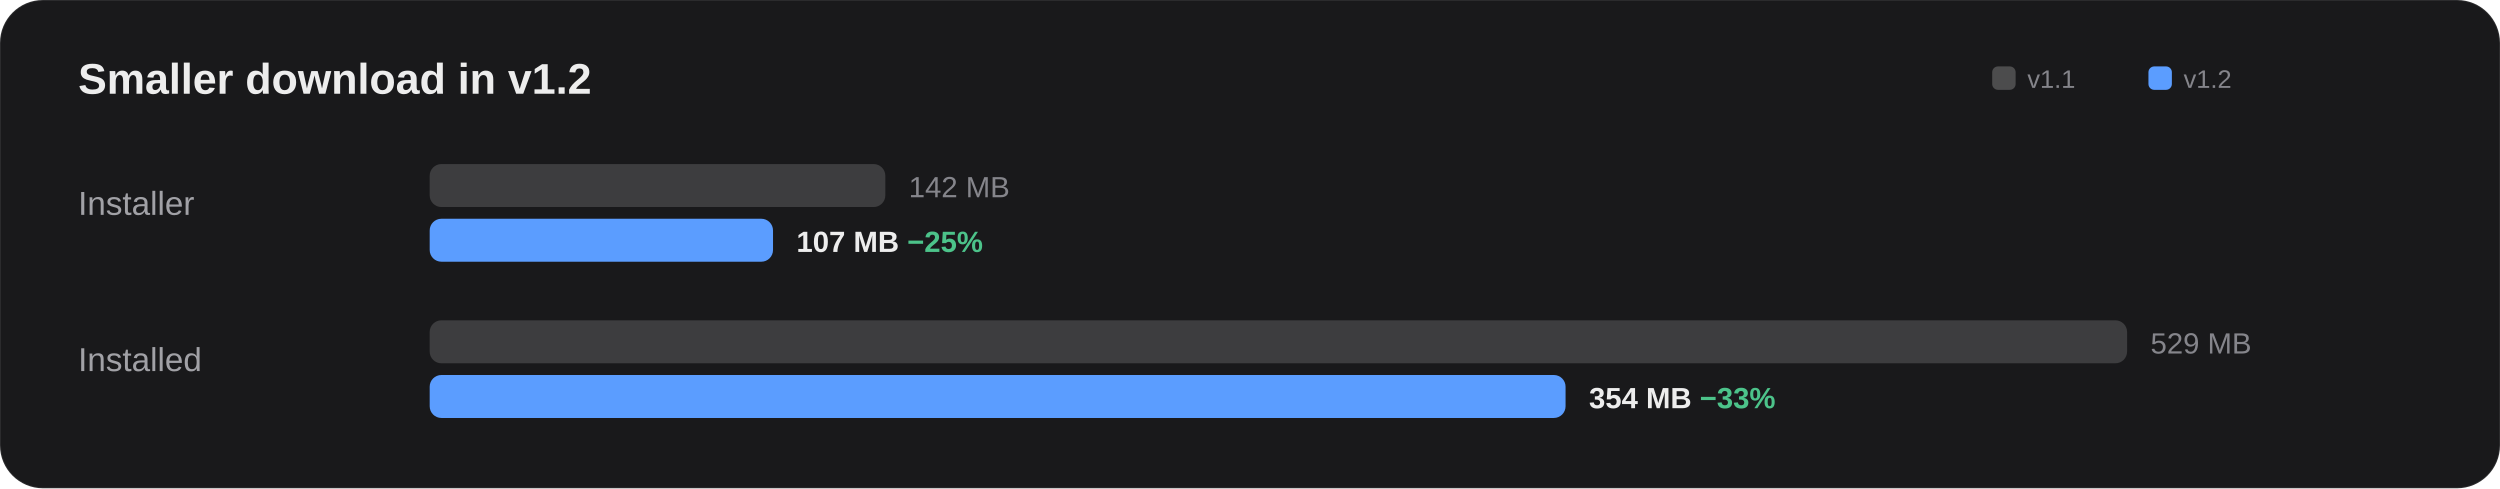
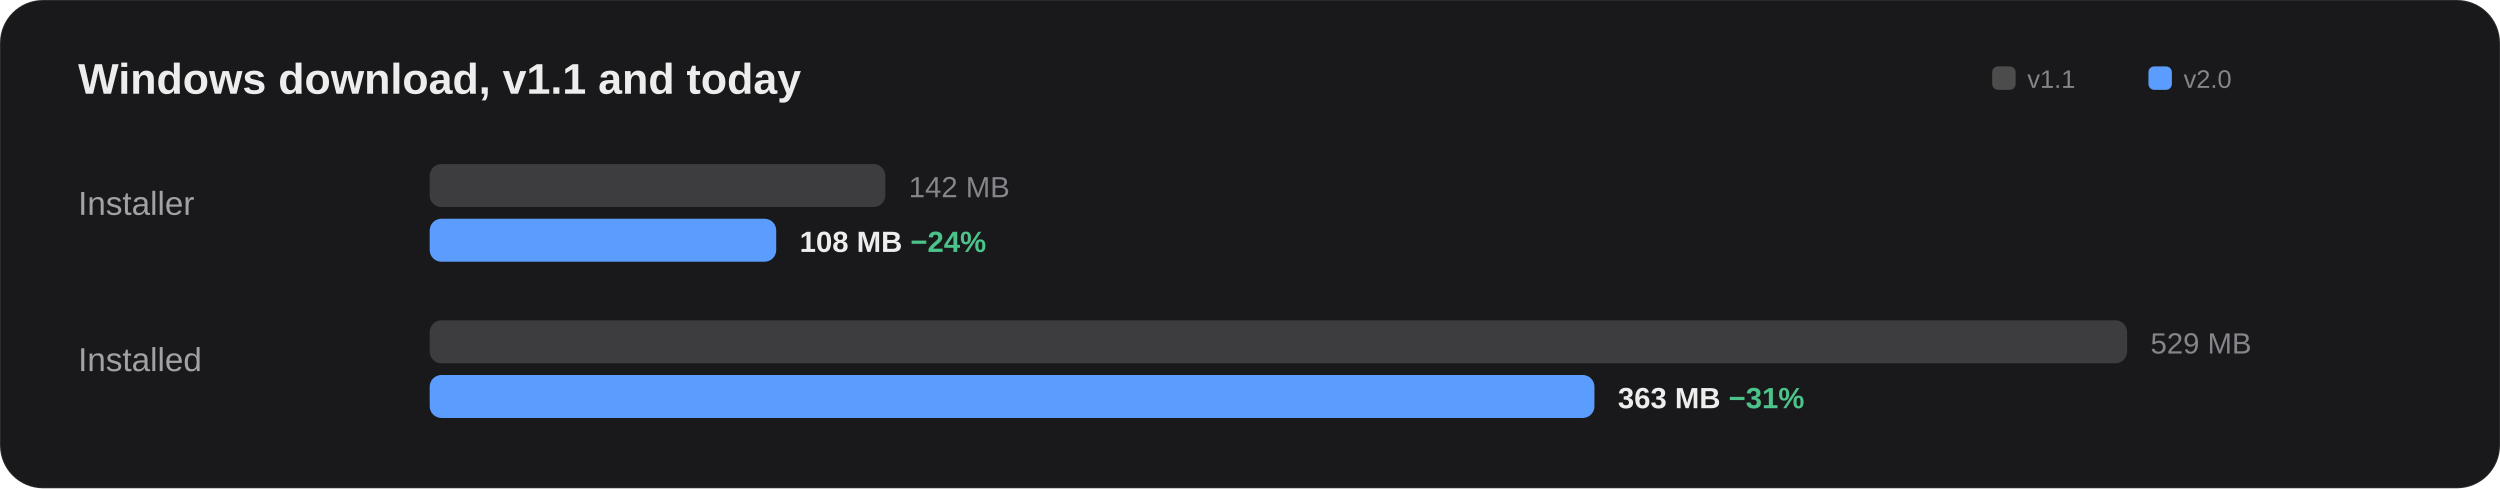
- <svg xmlns="http://www.w3.org/2000/svg" width="1280" height="250" viewBox="0 0 1280 250" role="img" aria-label="Smaller download in v1.2">
+ <svg xmlns="http://www.w3.org/2000/svg" width="1280" height="250" viewBox="0 0 1280 250" role="img" aria-label="Windows download, v1.1 and today">
  <style>
text{font-family:'Segoe UI Variable Display','Segoe UI',-apple-system,BlinkMacSystemFont,'Helvetica Neue',Arial,'Malgun Gothic','Apple SD Gothic Neo','Noto Sans CJK KR','Hiragino Sans','Microsoft YaHei',sans-serif}
.mono{font-family:'Cascadia Mono',Consolas,'SF Mono',Menlo,monospace}
*{transform-box:view-box}

.bar{transform-origin:220px 0;animation:grow 1.6s cubic-bezier(0.22,1,0.36,1) both}
.d1{animation-delay:0.25s}.d2{animation-delay:0.5s}.d3{animation-delay:0.75s}
@keyframes grow{from{transform:scaleX(0)}to{transform:scaleX(1)}}
.lab{animation:fade 0.8s ease both}
.l0{animation-delay:1.1s}.l1{animation-delay:1.35s}.l2{animation-delay:1.6s}.l3{animation-delay:1.85s}
@keyframes fade{from{opacity:0;transform:translateX(-6px)}to{opacity:1;transform:none}}
@media (prefers-reduced-motion: reduce){*{animation:none!important}}
</style>
  <rect width="1280" height="250" rx="22" fill="#19191b" stroke="rgba(255,255,255,0.08)" />
-   <text x="40" y="48" font-size="22" font-weight="700" fill="#ededed">Smaller download in v1.2</text>
+   <text x="40" y="48" font-size="22" font-weight="700" fill="#ededed">Windows download, v1.1 and today</text>
  <g font-size="13" fill="#85858b">
    <rect x="1020" y="34" width="12" height="12" rx="3" fill="rgba(255,255,255,0.22)" />
    <text x="1038" y="45">v1.1</text>
    <rect x="1100" y="34" width="12" height="12" rx="3" fill="#5b9dff" />
-     <text x="1118" y="45">v1.2</text>
+     <text x="1118" y="45">v2.0</text>
  </g>
  <text x="40" y="110" font-size="17" fill="#a1a1a6">Installer</text>
  <rect class="bar d0" x="220" y="84" width="233.286" height="22" rx="6" fill="rgba(255,255,255,0.16)" />
  <text class="lab l0" x="465.286" y="101" font-size="15" fill="#85858b">142 MB</text>
-   <rect class="bar d1" x="220" y="112" width="175.786" height="22" rx="6" fill="#5b9dff" />
-   <text class="lab l1" x="407.786" y="129" font-size="15" font-weight="700" fill="#ededed">107 MB  <tspan fill="#4cc38a">−25%</tspan>
+   <rect class="bar d1" x="220" y="112" width="177.429" height="22" rx="6" fill="#5b9dff" />
+   <text class="lab l1" x="409.429" y="129" font-size="15" font-weight="700" fill="#ededed">108 MB  <tspan fill="#4cc38a">−24%</tspan>
  </text>
  <text x="40" y="190" font-size="17" fill="#a1a1a6">Installed</text>
  <rect class="bar d2" x="220" y="164" width="869.071" height="22" rx="6" fill="rgba(255,255,255,0.16)" />
  <text class="lab l2" x="1101.071" y="181" font-size="15" fill="#85858b">529 MB</text>
-   <rect class="bar d3" x="220" y="192" width="581.571" height="22" rx="6" fill="#5b9dff" />
-   <text class="lab l3" x="813.571" y="209" font-size="15" font-weight="700" fill="#ededed">354 MB  <tspan fill="#4cc38a">−33%</tspan>
+   <rect class="bar d3" x="220" y="192" width="596.357" height="22" rx="6" fill="#5b9dff" />
+   <text class="lab l3" x="828.357" y="209" font-size="15" font-weight="700" fill="#ededed">363 MB  <tspan fill="#4cc38a">−31%</tspan>
  </text>
</svg>
